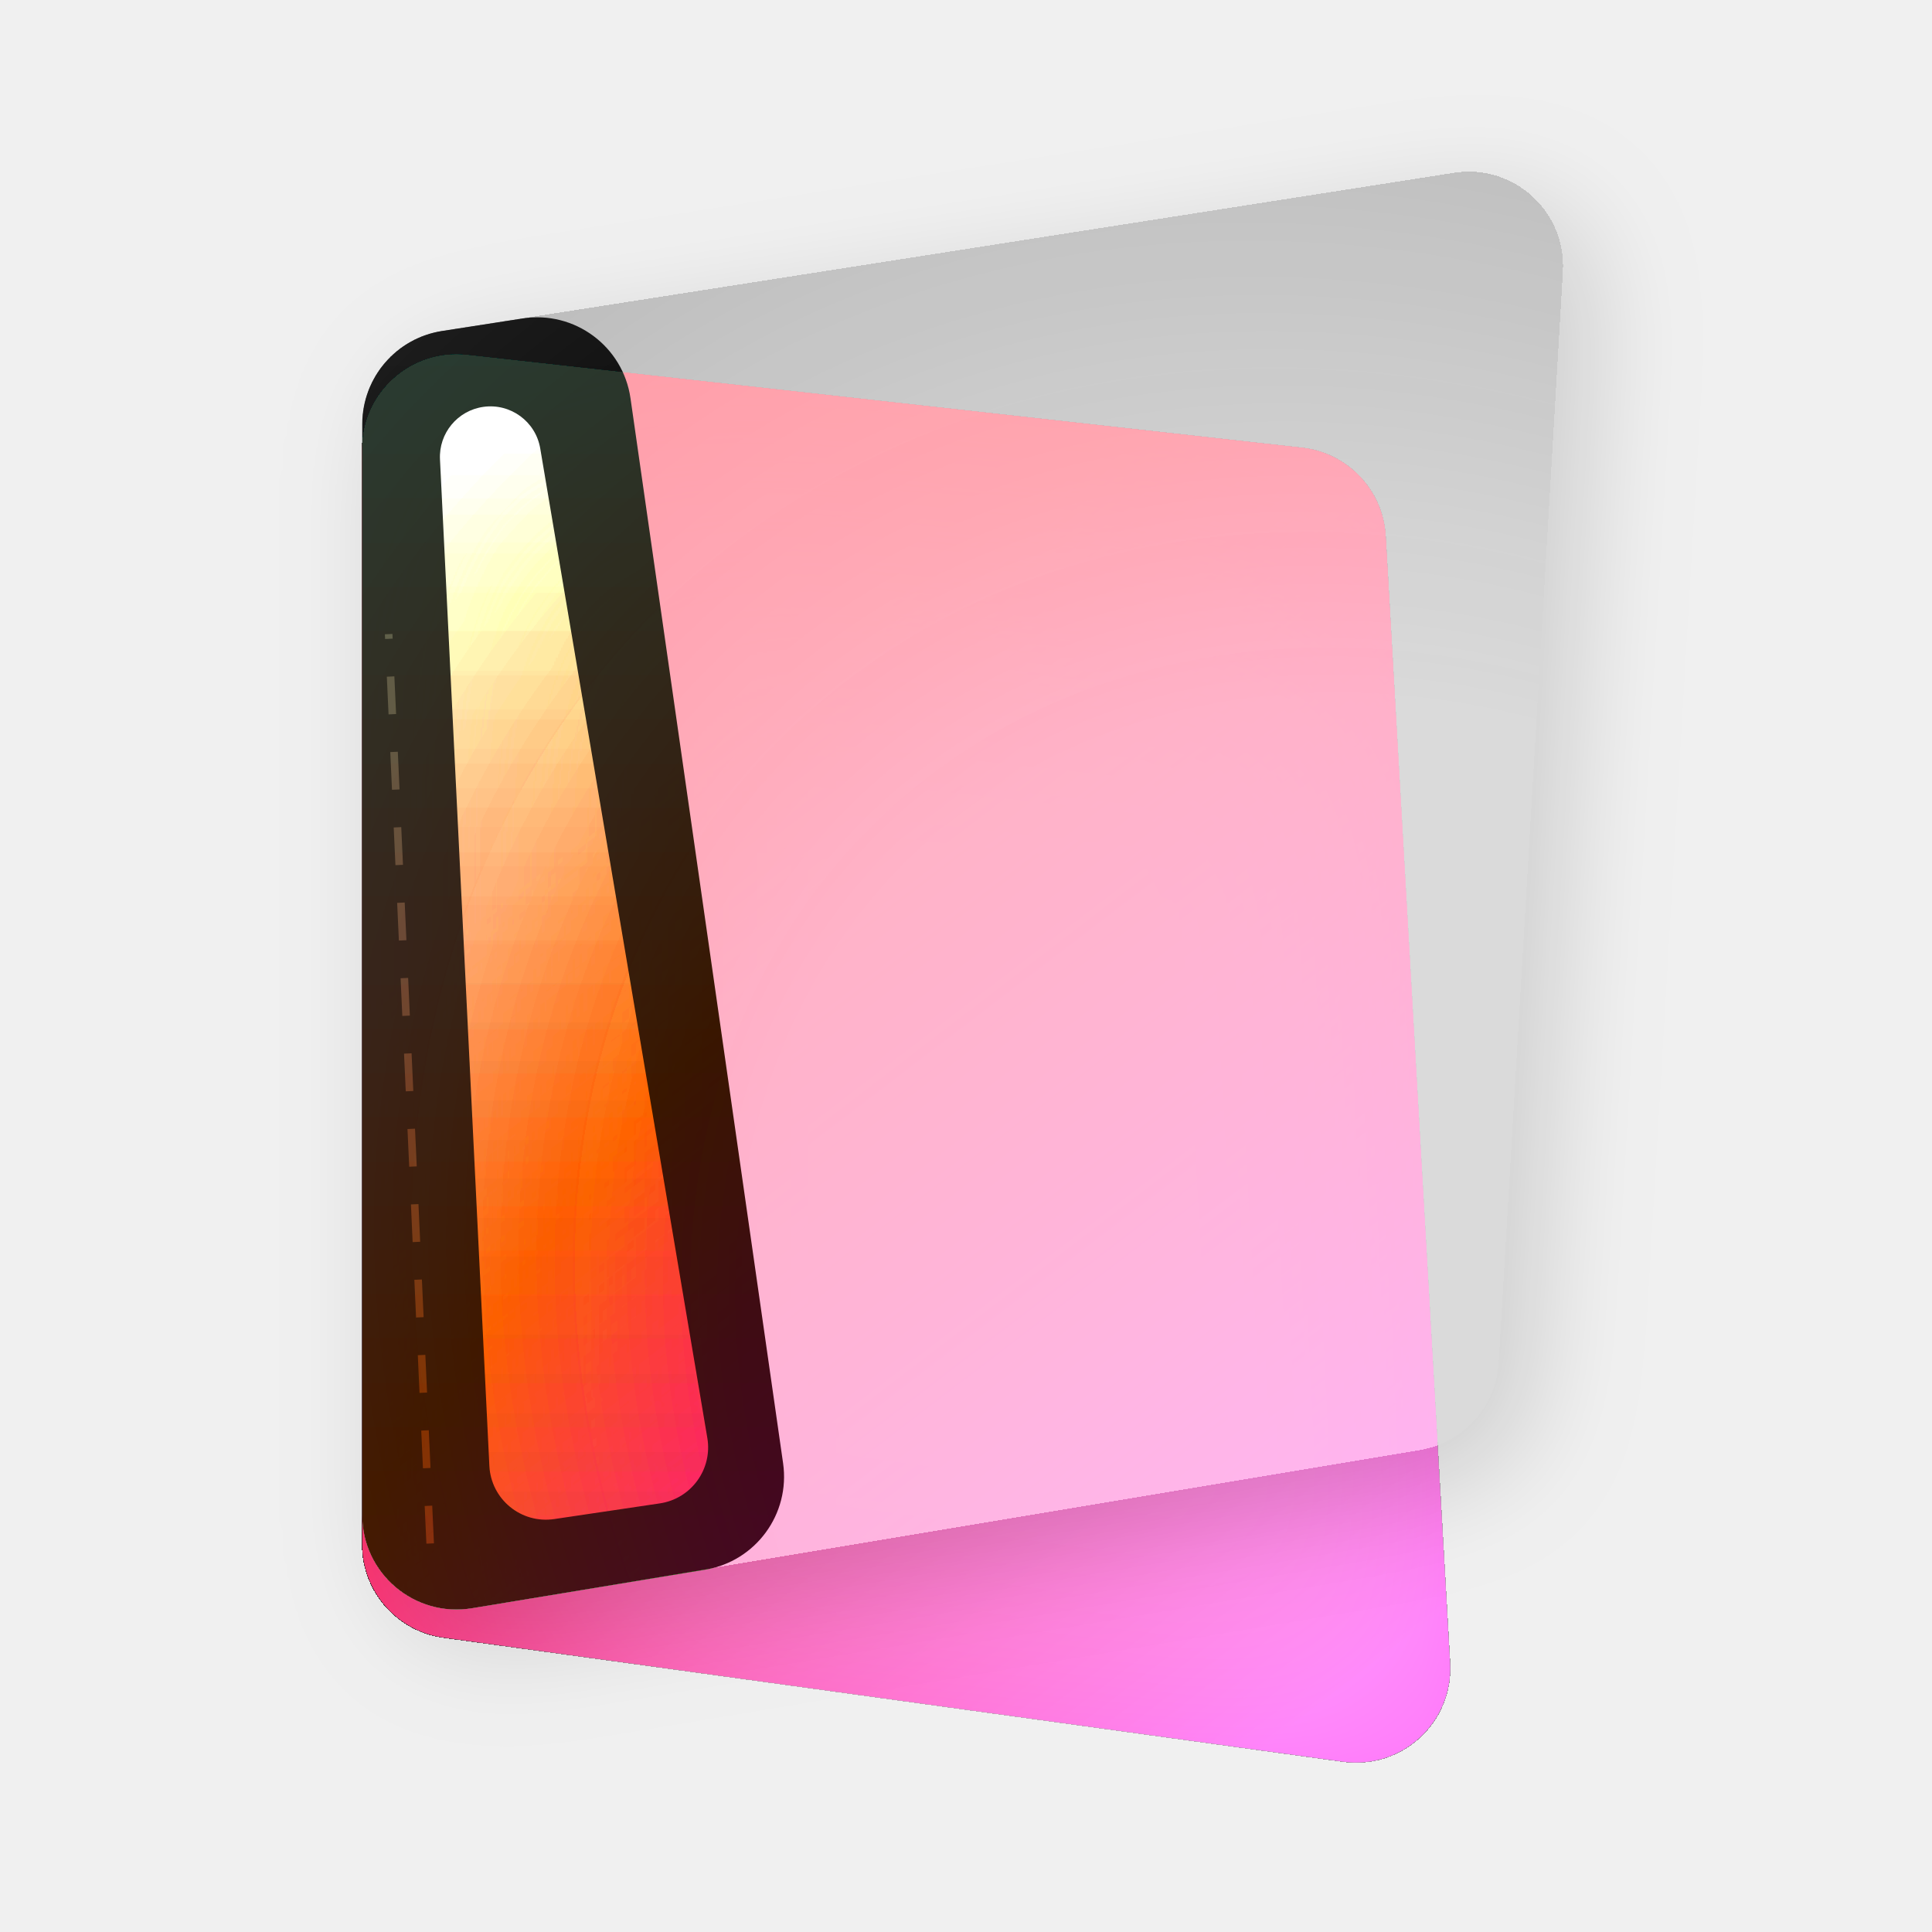
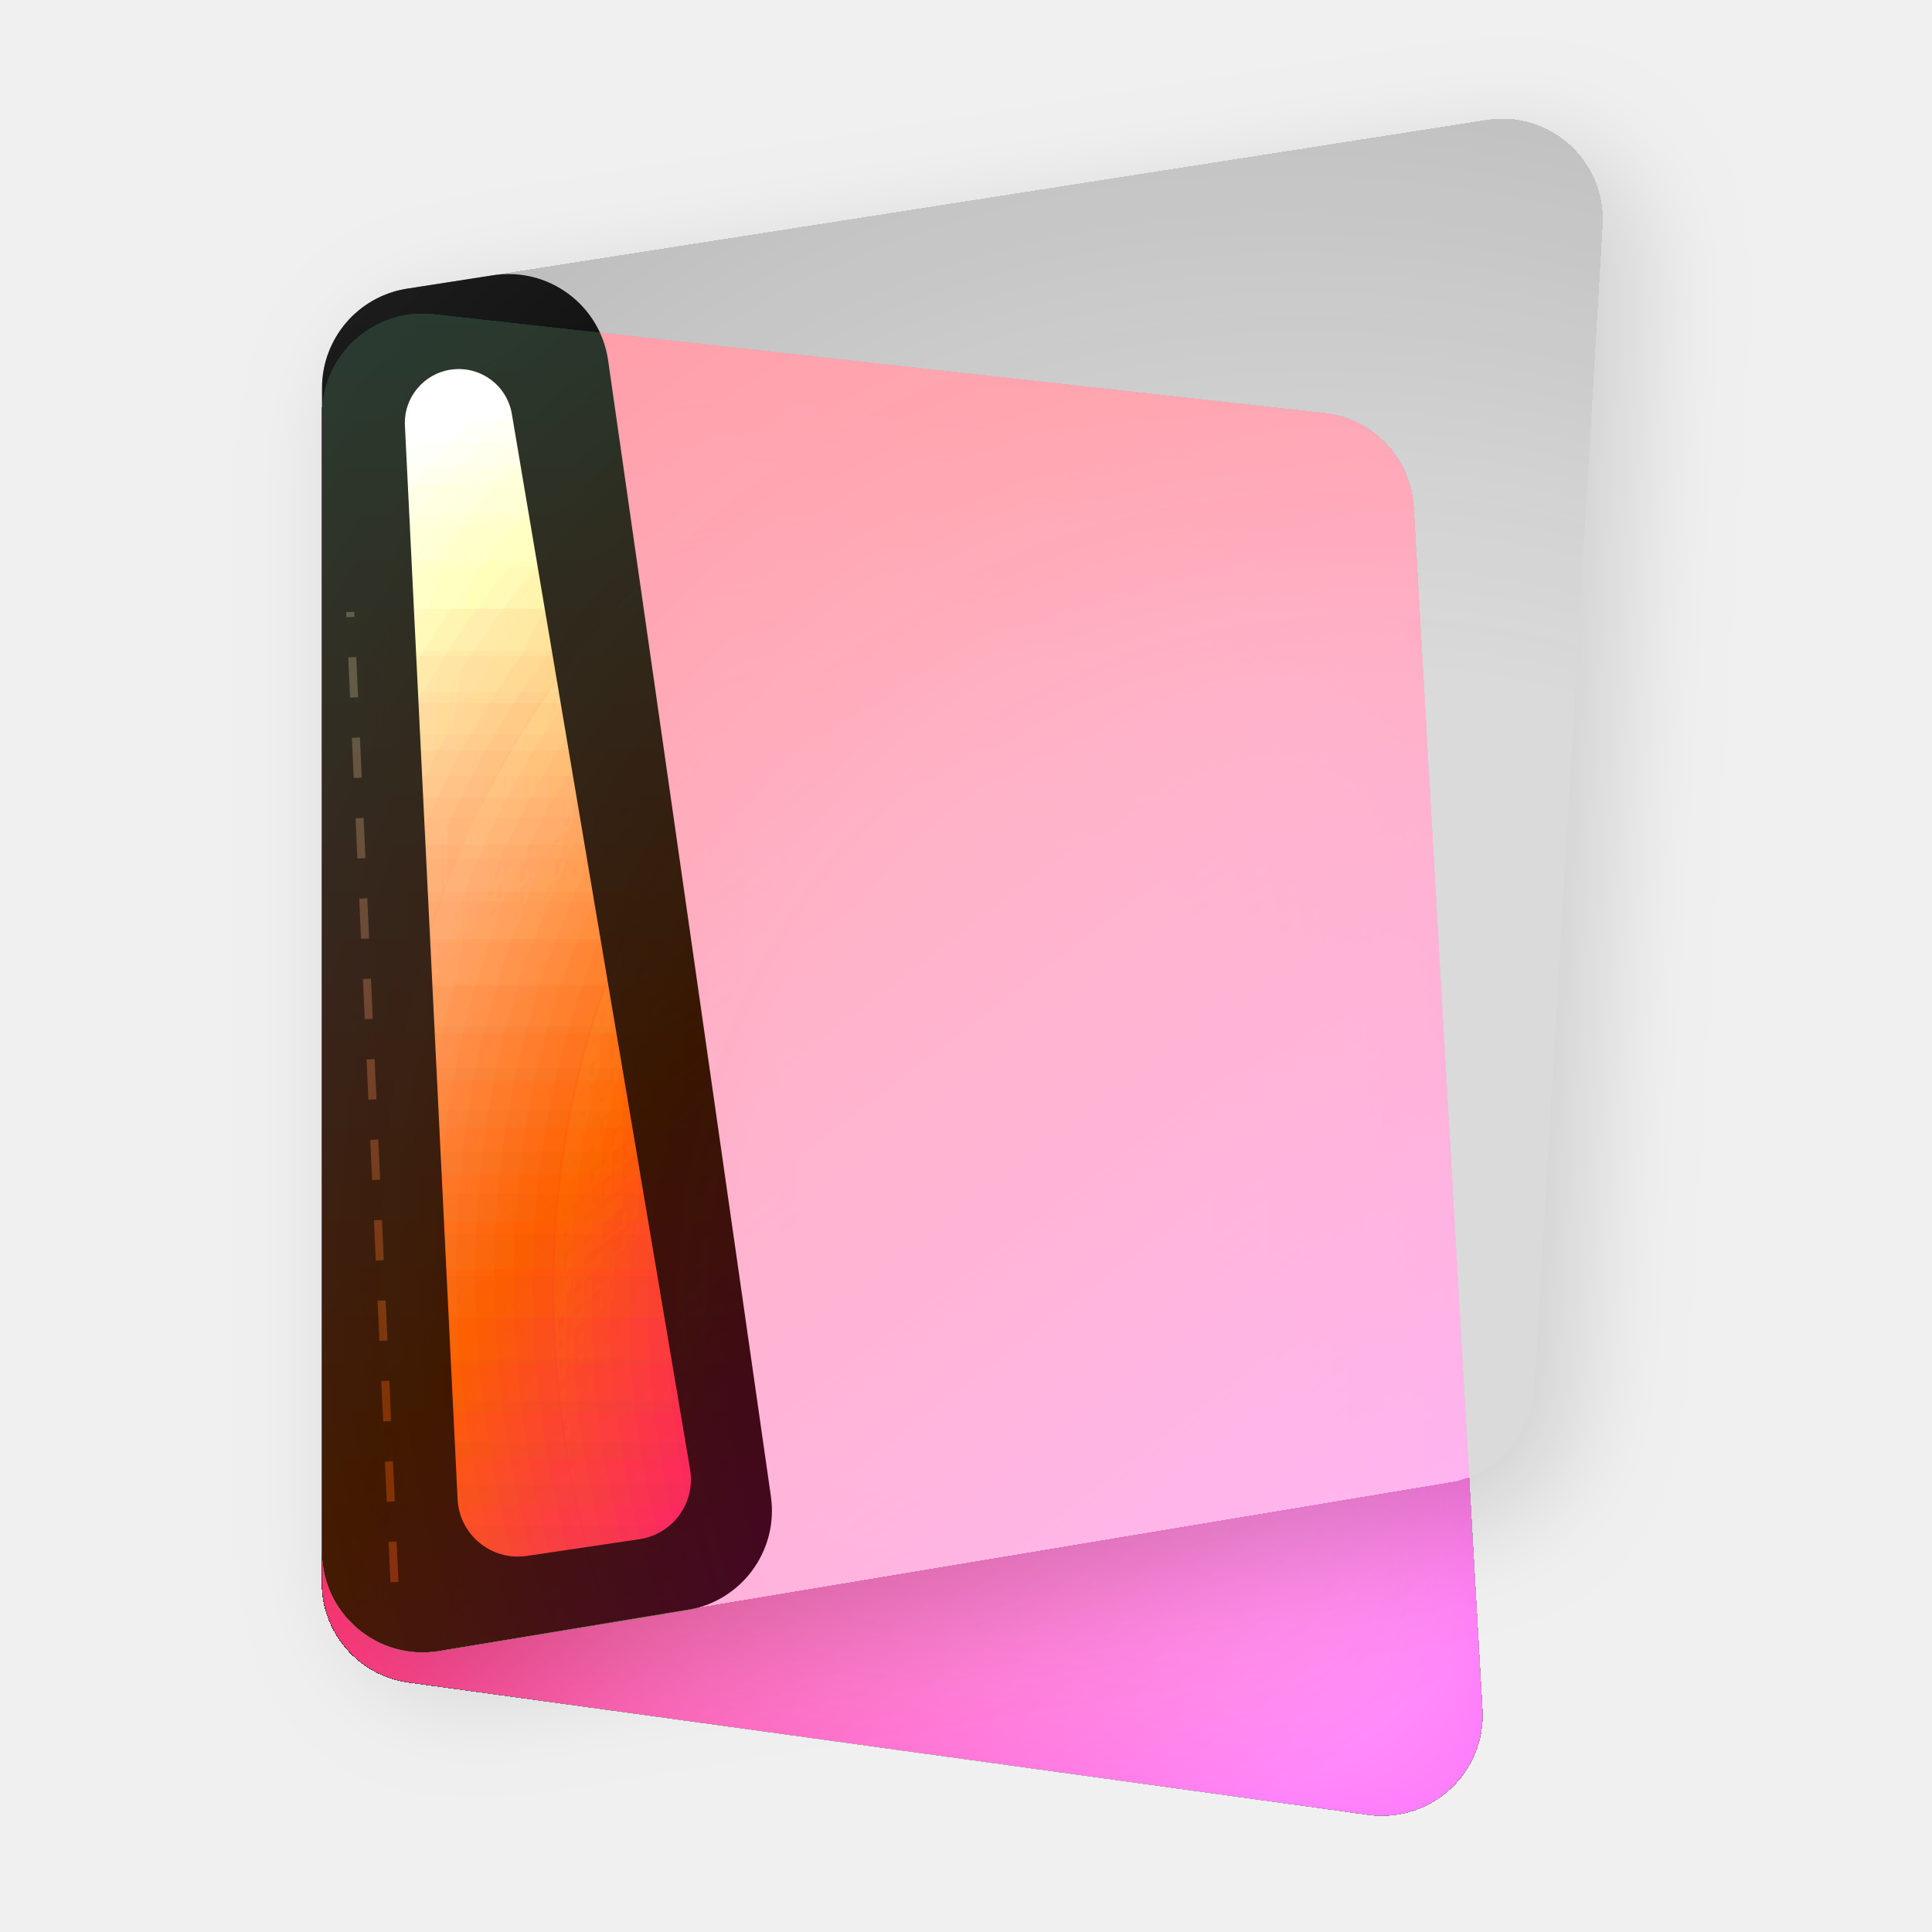
- <svg xmlns="http://www.w3.org/2000/svg" width="512" height="512" viewBox="0 0 512 512" fill="none">
-   <g filter="url(#filter0_i_4_15)">
-     <path d="M96 118.932C96 104.031 108.952 92.439 123.761 94.085L345.007 118.667C357.128 120.014 366.509 129.912 367.205 142.088L384.266 440.655C385.164 456.373 371.486 468.998 355.891 466.847L117.584 433.977C105.214 432.271 96 421.699 96 409.212V118.932Z" fill="url(#paint0_linear_4_15)" />
+ <svg xmlns="http://www.w3.org/2000/svg" width="480" height="480" viewBox="0 0 480 480" fill="none">
+   <g filter="url(#filter0_i_27_3)">
+     <path d="M80 102.932C80 88.031 92.952 76.439 107.761 78.085L329.007 102.667C341.128 104.014 350.509 113.912 351.205 126.088L368.266 424.655C369.164 440.373 355.486 452.998 339.891 450.847L101.584 417.977C89.214 416.271 80 405.699 80 393.212V102.932Z" fill="url(#paint0_linear_27_3)" />
  </g>
-   <g style="mix-blend-mode:luminosity" filter="url(#filter1_d_4_15)">
-     <path d="M96 112.397C96 100.08 104.971 89.598 117.141 87.697L385.363 45.787C401.115 43.326 415.115 56.04 414.179 71.955L397.171 361.087C396.486 372.736 387.834 382.361 376.324 384.279L125.11 426.148C109.872 428.688 96 416.937 96 401.488V112.397Z" fill="url(#paint1_radial_4_15)" shape-rendering="crispEdges" />
+   <g style="mix-blend-mode:luminosity" filter="url(#filter1_d_27_3)">
+     <path d="M80 96.397C80 84.08 88.971 73.598 101.141 71.697L369.363 29.787C385.115 27.326 399.115 40.04 398.179 55.955L381.171 345.087C380.486 356.736 371.834 366.361 360.324 368.279L109.11 410.148C93.872 412.688 80 400.937 80 385.488V96.397Z" fill="url(#paint1_radial_27_3)" shape-rendering="crispEdges" />
  </g>
  <g style="mix-blend-mode:difference">
-     <path d="M96 112.412C96 100.088 104.98 89.603 117.157 87.709L138.499 84.389C152.258 82.249 165.114 91.762 167.089 105.546L207.529 387.777C209.458 401.238 200.274 413.772 186.857 415.989L125.075 426.196C109.847 428.712 96 416.965 96 401.531V112.412Z" fill="url(#paint2_linear_4_15)" />
+     <path d="M80 96.412C80 84.088 88.98 73.603 101.157 71.709L122.499 68.389C136.258 66.249 149.114 75.762 151.089 89.546L191.529 371.777C193.458 385.238 184.274 397.772 170.857 399.989L109.075 410.196C93.847 412.712 80 400.965 80 385.531V96.412Z" fill="url(#paint2_linear_27_3)" />
  </g>
  <g style="mix-blend-mode:color-dodge">
-     <path d="M116.599 121.735C116.26 114.823 121.244 108.792 128.096 107.824C135.278 106.809 141.962 111.698 143.17 118.85L187.452 381.079C188.851 389.363 183.174 397.18 174.864 398.414L146.873 402.569C138.103 403.871 130.123 397.323 129.689 388.467L116.599 121.735Z" fill="url(#paint3_linear_4_15)" />
+     <path d="M100.599 105.735C100.26 98.823 105.244 92.792 112.096 91.824C119.278 90.809 125.962 95.698 127.17 102.85L171.452 365.079C172.851 373.363 167.174 381.18 158.864 382.414L130.873 386.569C122.103 387.871 114.123 381.323 113.689 372.467L100.599 105.735Z" fill="url(#paint3_linear_27_3)" />
  </g>
  <g style="mix-blend-mode:overlay">
-     <line x1="114.001" y1="409.046" x2="103.001" y2="168.046" stroke="white" stroke-width="2" stroke-dasharray="10 10" />
+     <line x1="98.001" y1="393.046" x2="87.001" y2="152.046" stroke="white" stroke-width="2" stroke-dasharray="10 10" />
  </g>
  <defs>
-     <filter id="filter0_i_4_15" x="96" y="93.929" width="318.308" height="403.158" filterUnits="userSpaceOnUse" color-interpolation-filters="sRGB">
+     <filter id="filter0_i_27_3" x="80" y="77.929" width="318.308" height="403.158" filterUnits="userSpaceOnUse" color-interpolation-filters="sRGB">
      <feFlood flood-opacity="0" result="BackgroundImageFix" />
      <feBlend mode="normal" in="SourceGraphic" in2="BackgroundImageFix" result="shape" />
      <feColorMatrix in="SourceAlpha" type="matrix" values="0 0 0 0 0 0 0 0 0 0 0 0 0 0 0 0 0 0 127 0" result="hardAlpha" />
      <feOffset dx="30" dy="30" />
      <feGaussianBlur stdDeviation="40" />
      <feComposite in2="hardAlpha" operator="arithmetic" k2="-1" k3="1" />
      <feColorMatrix type="matrix" values="0 0 0 0 0 0 0 0 0 0 0 0 0 0 0 0 0 0 1 0" />
-       <feBlend mode="soft-light" in2="shape" result="effect1_innerShadow_4_15" />
+       <feBlend mode="soft-light" in2="shape" result="effect1_innerShadow_27_3" />
    </filter>
-     <filter id="filter1_d_4_15" x="74" y="23.481" width="378.224" height="441.014" filterUnits="userSpaceOnUse" color-interpolation-filters="sRGB">
+     <filter id="filter1_d_27_3" x="58" y="7.481" width="378.224" height="441.014" filterUnits="userSpaceOnUse" color-interpolation-filters="sRGB">
      <feFlood flood-opacity="0" result="BackgroundImageFix" />
      <feColorMatrix in="SourceAlpha" type="matrix" values="0 0 0 0 0 0 0 0 0 0 0 0 0 0 0 0 0 0 127 0" result="hardAlpha" />
      <feOffset dx="8" dy="8" />
      <feGaussianBlur stdDeviation="15" />
      <feComposite in2="hardAlpha" operator="out" />
      <feColorMatrix type="matrix" values="0 0 0 0 0 0 0 0 0 0 0 0 0 0 0 0 0 0 0.15 0" />
-       <feBlend mode="normal" in2="BackgroundImageFix" result="effect1_dropShadow_4_15" />
-       <feBlend mode="normal" in="SourceGraphic" in2="effect1_dropShadow_4_15" result="shape" />
+       <feBlend mode="normal" in2="BackgroundImageFix" result="effect1_dropShadow_27_3" />
+       <feBlend mode="normal" in="SourceGraphic" in2="effect1_dropShadow_27_3" result="shape" />
    </filter>
-     <linearGradient id="paint0_linear_4_15" x1="361" y1="444" x2="177.5" y2="204" gradientUnits="userSpaceOnUse">
+     <linearGradient id="paint0_linear_27_3" x1="345" y1="428" x2="161.5" y2="188" gradientUnits="userSpaceOnUse">
      <stop stop-color="#FF97FB" />
      <stop offset="1" stop-color="#FD4E6D" />
    </linearGradient>
-     <radialGradient id="paint1_radial_4_15" cx="0" cy="0" r="1" gradientUnits="userSpaceOnUse" gradientTransform="translate(394 380) rotate(-135.541) scale(411.908 339.218)">
+     <radialGradient id="paint1_radial_27_3" cx="0" cy="0" r="1" gradientUnits="userSpaceOnUse" gradientTransform="translate(378 364) rotate(-135.541) scale(411.908 339.218)">
      <stop offset="0.515" stop-color="#D6D6D6" stop-opacity="0.85" />
      <stop offset="1" stop-color="#B9B9B9" />
    </radialGradient>
-     <linearGradient id="paint2_linear_4_15" x1="236" y1="91" x2="236" y2="431" gradientUnits="userSpaceOnUse">
+     <linearGradient id="paint2_linear_27_3" x1="220" y1="75" x2="220" y2="415" gradientUnits="userSpaceOnUse">
      <stop stop-color="#D6D6D6" />
      <stop offset="1" stop-color="#B9B9B9" />
    </linearGradient>
-     <linearGradient id="paint3_linear_4_15" x1="241" y1="110.417" x2="241" y2="410.742" gradientUnits="userSpaceOnUse">
+     <linearGradient id="paint3_linear_27_3" x1="225" y1="94.416" x2="225" y2="394.742" gradientUnits="userSpaceOnUse">
      <stop stop-color="#D6D6D6" />
      <stop offset="1" stop-color="#B9B9B9" />
    </linearGradient>
  </defs>
</svg>
